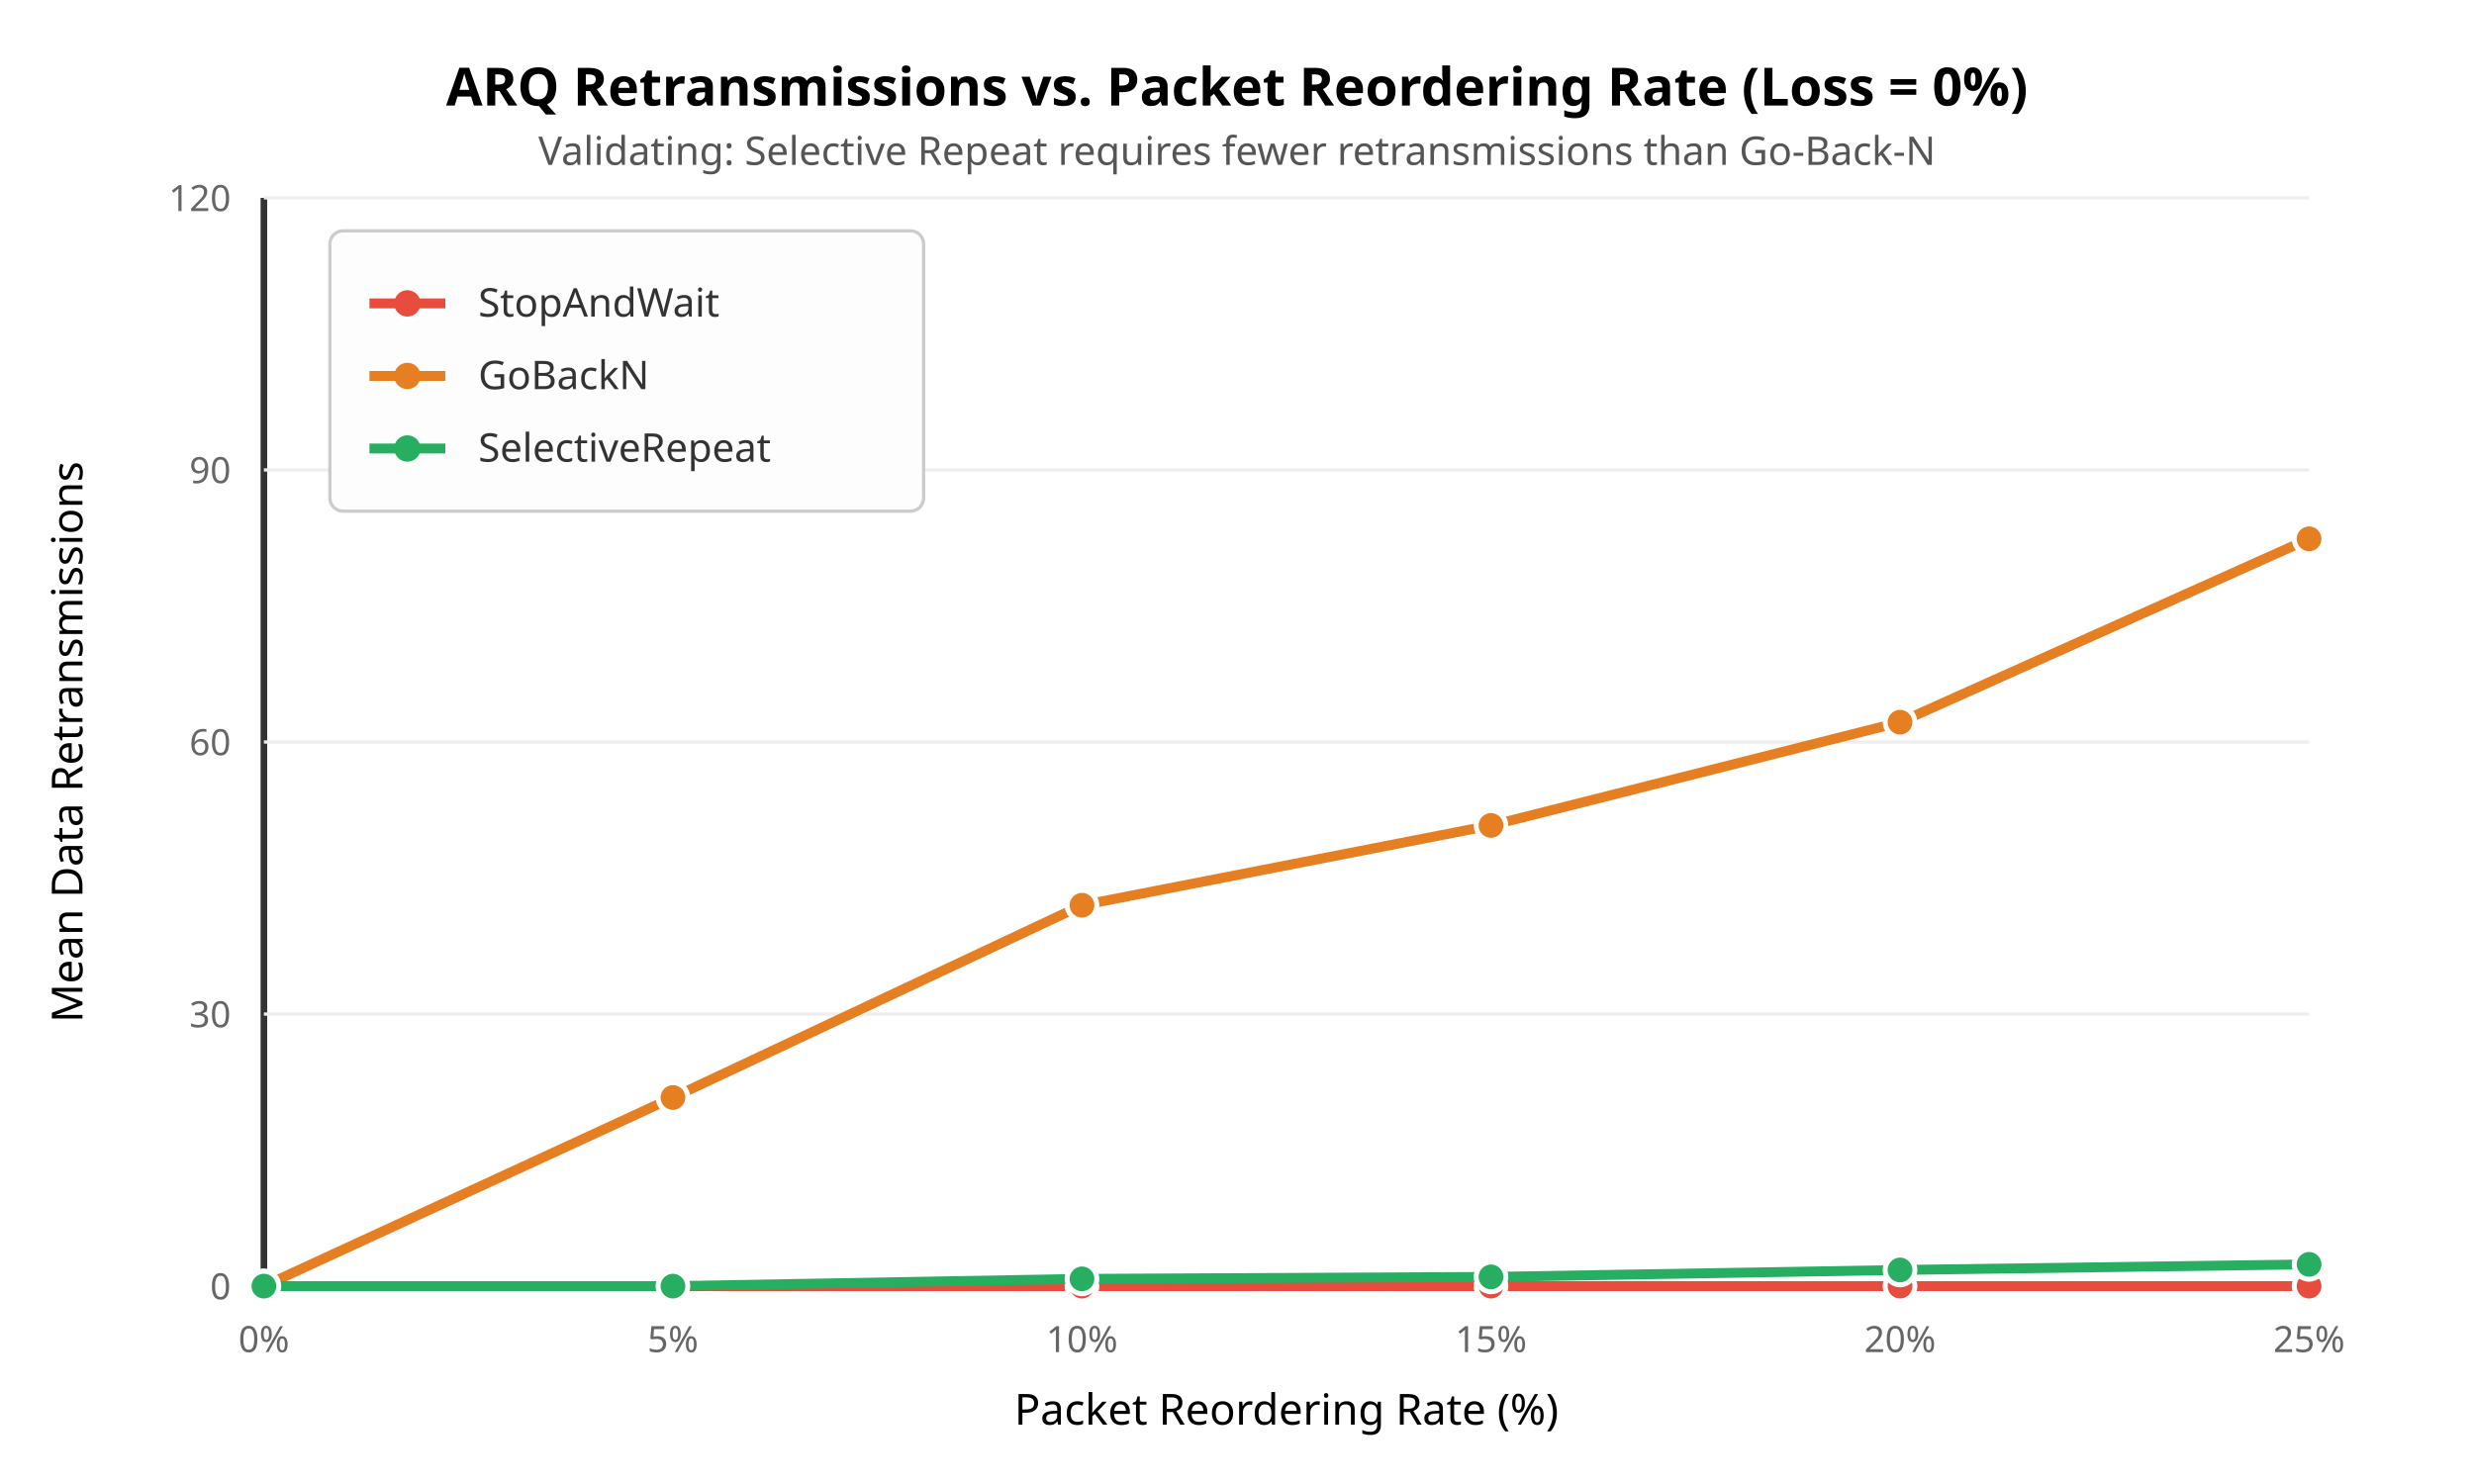
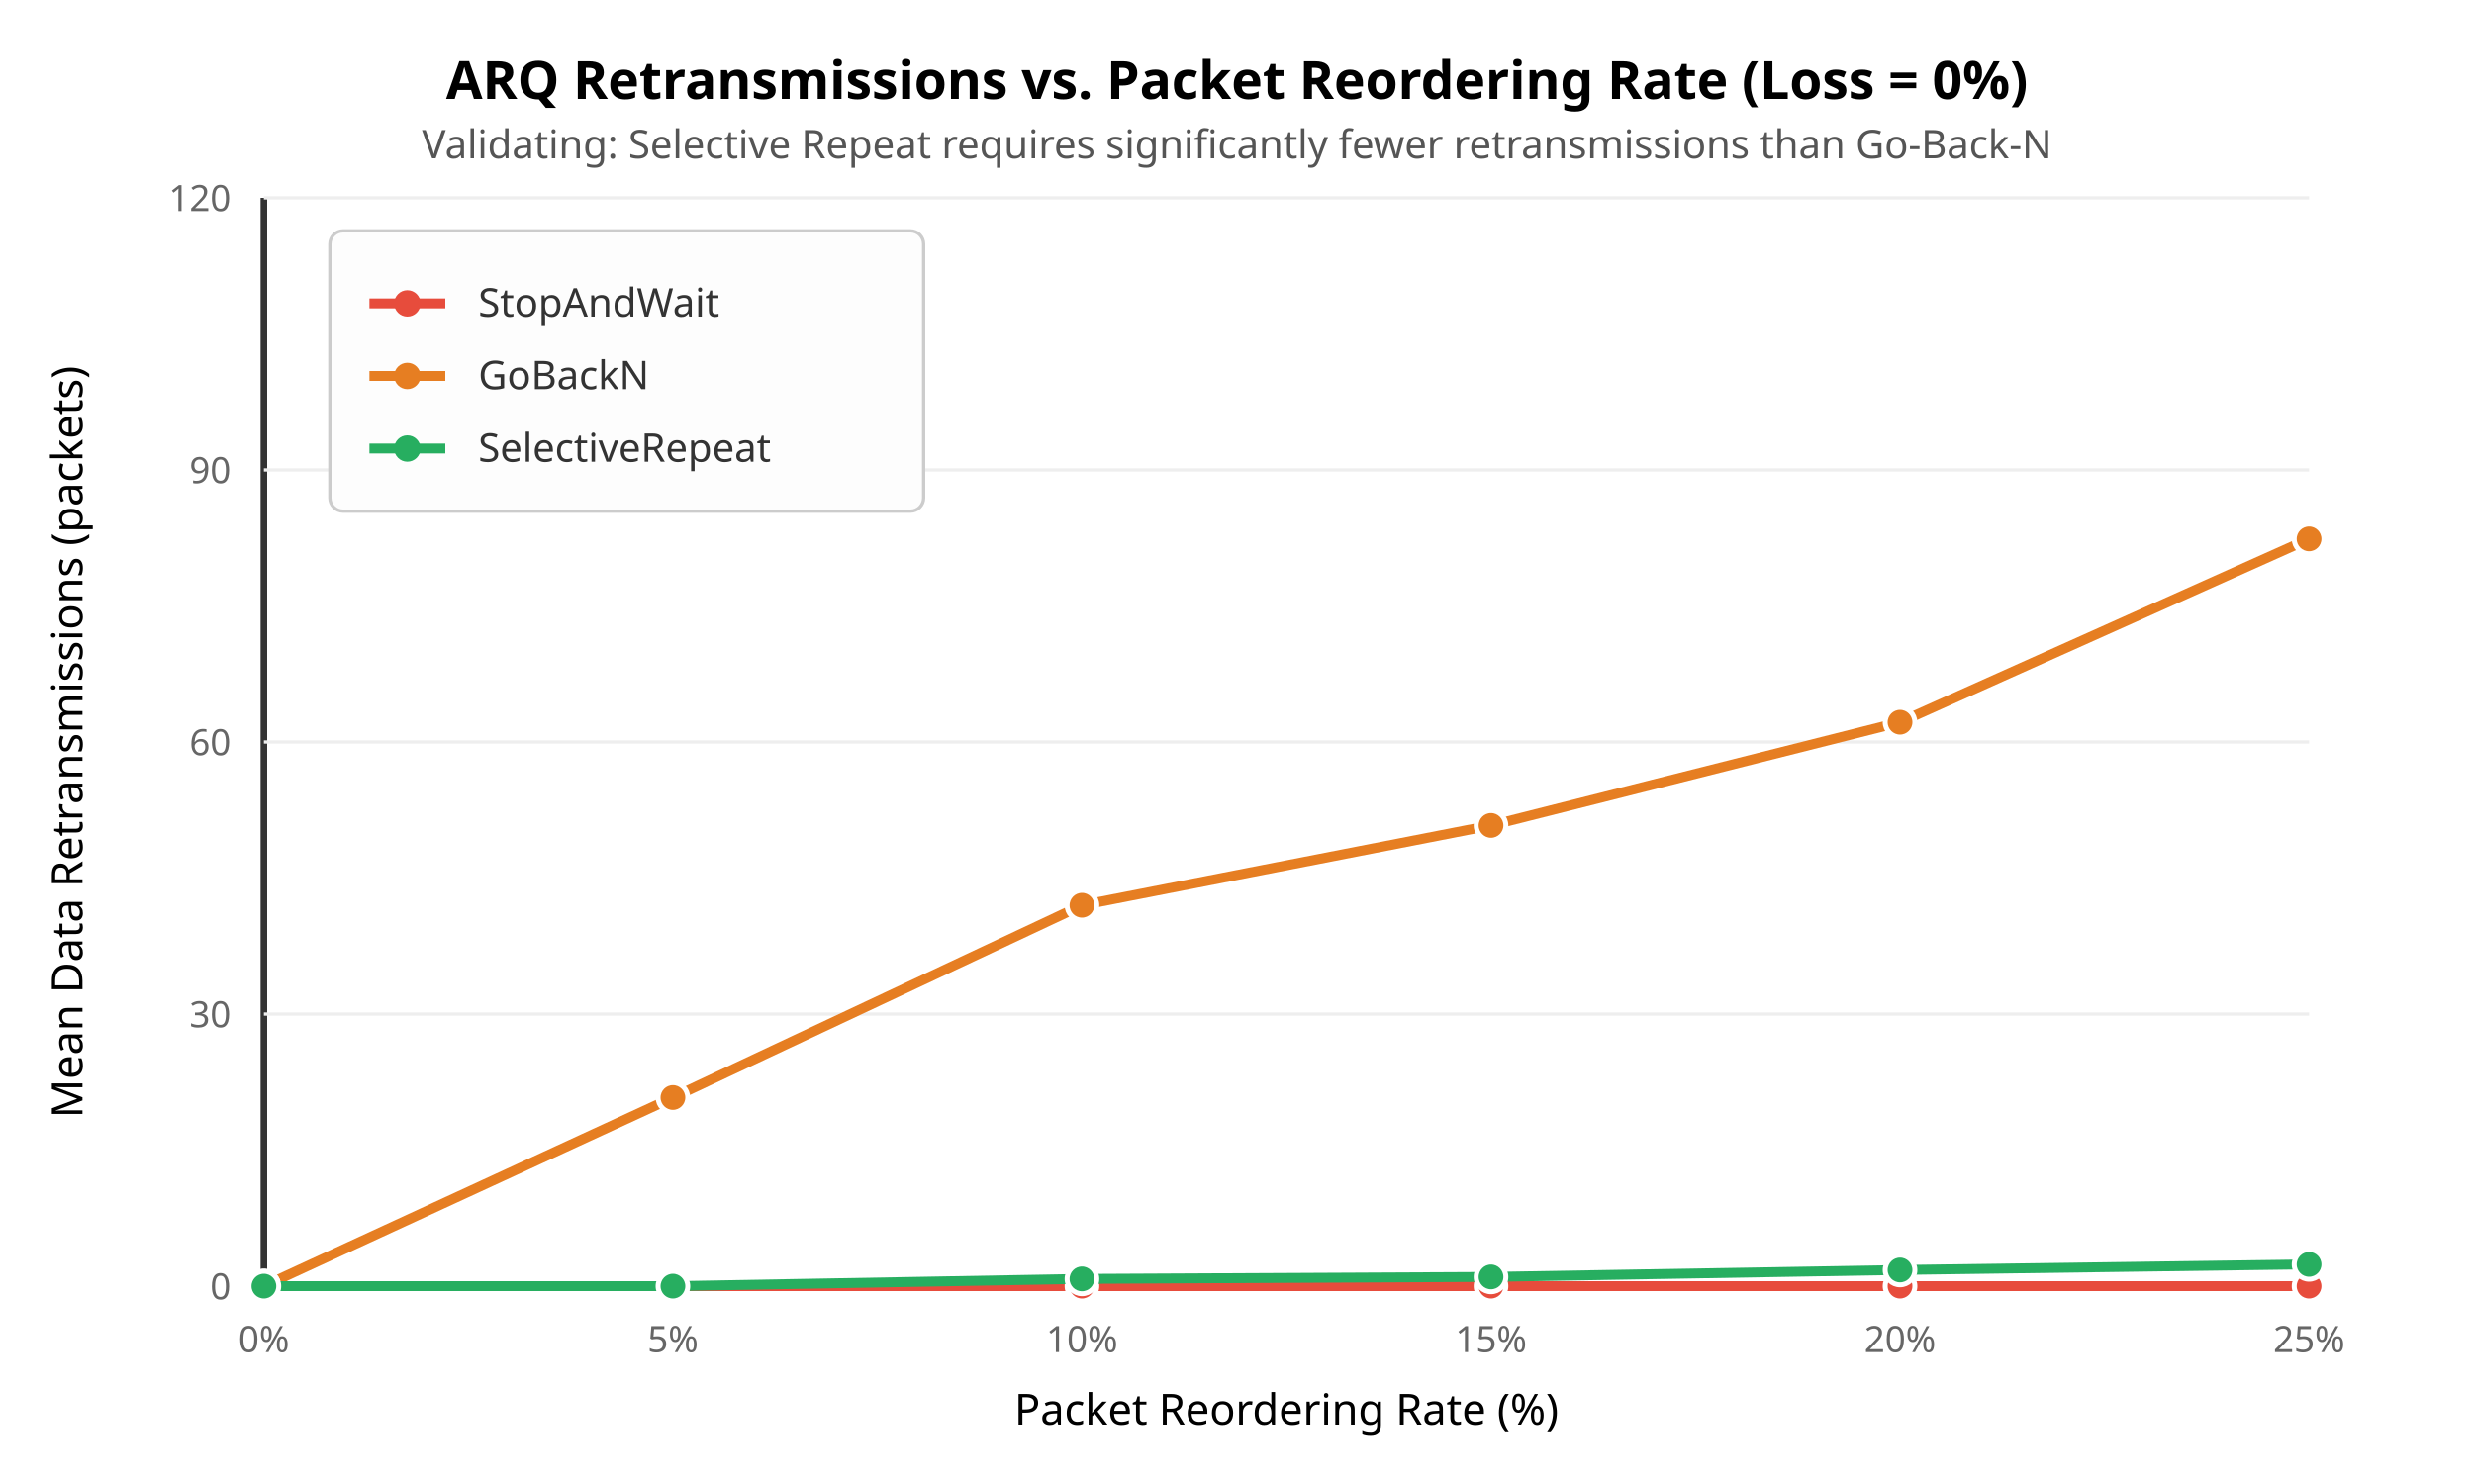
<svg xmlns="http://www.w3.org/2000/svg" width="750" height="450" viewBox="0 0 750 450">
  <rect width="750" height="450" fill="#ffffff" />
-   <text x="375.0" y="32" text-anchor="middle" font-family="sans-serif" font-size="16" font-weight="bold">ARQ Retransmissions vs. Packet Reordering Rate (Loss = 0%)</text>
-   <text x="375.0" y="50" text-anchor="middle" font-family="sans-serif" font-size="12" fill="#555555">Validating: Selective Repeat requires fewer retransmissions than Go-Back-N</text>
+   <text x="375.0" y="30" text-anchor="middle" font-family="sans-serif" font-size="16" font-weight="bold">ARQ Retransmissions vs. Packet Reordering Rate (Loss = 0%)</text>
+   <text x="375.0" y="48" text-anchor="middle" font-family="sans-serif" font-size="12" fill="#555555">Validating: Selective Repeat requires significantly fewer retransmissions than Go-Back-N</text>
  <line x1="80" y1="390" x2="700" y2="390" stroke="#333" stroke-width="2" />
  <line x1="80" y1="60" x2="80" y2="390" stroke="#333" stroke-width="2" />
  <text x="390.0" y="432" text-anchor="middle" font-family="sans-serif" font-size="13">Packet Reordering Rate (%)</text>
-   <text x="25" y="225.0" text-anchor="middle" font-family="sans-serif" font-size="13" transform="rotate(-90 25 225.0)">Mean Data Retransmissions</text>
+   <text x="25" y="225.0" text-anchor="middle" font-family="sans-serif" font-size="13" transform="rotate(-90 25 225.0)">Mean Data Retransmissions (packets)</text>
  <line x1="80" y1="390.0" x2="700" y2="390.0" stroke="#eeeeee" stroke-width="1" />
  <text x="70" y="394.0" text-anchor="end" font-family="sans-serif" font-size="11" fill="#666">0</text>
  <line x1="80" y1="307.5" x2="700" y2="307.5" stroke="#eeeeee" stroke-width="1" />
  <text x="70" y="311.5" text-anchor="end" font-family="sans-serif" font-size="11" fill="#666">30</text>
  <line x1="80" y1="225.0" x2="700" y2="225.0" stroke="#eeeeee" stroke-width="1" />
  <text x="70" y="229.0" text-anchor="end" font-family="sans-serif" font-size="11" fill="#666">60</text>
  <line x1="80" y1="142.5" x2="700" y2="142.5" stroke="#eeeeee" stroke-width="1" />
  <text x="70" y="146.5" text-anchor="end" font-family="sans-serif" font-size="11" fill="#666">90</text>
  <line x1="80" y1="60.0" x2="700" y2="60.0" stroke="#eeeeee" stroke-width="1" />
  <text x="70" y="64.0" text-anchor="end" font-family="sans-serif" font-size="11" fill="#666">120</text>
  <text x="80.0" y="410" text-anchor="middle" font-family="sans-serif" font-size="11" fill="#666">0%</text>
  <text x="204.0" y="410" text-anchor="middle" font-family="sans-serif" font-size="11" fill="#666">5%</text>
  <text x="328.0" y="410" text-anchor="middle" font-family="sans-serif" font-size="11" fill="#666">10%</text>
  <text x="452.0" y="410" text-anchor="middle" font-family="sans-serif" font-size="11" fill="#666">15%</text>
  <text x="576.0" y="410" text-anchor="middle" font-family="sans-serif" font-size="11" fill="#666">20%</text>
  <text x="700.0" y="410" text-anchor="middle" font-family="sans-serif" font-size="11" fill="#666">25%</text>
  <polyline points="80.0,390.0 204.0,390.0 328.0,390.0 452.0,390.0 576.0,390.0 700.0,390.0" fill="none" stroke="#e74c3c" stroke-width="3" />
  <circle cx="80.0" cy="390.0" r="4.5" fill="#e74c3c" stroke="#ffffff" stroke-width="1.5" />
  <circle cx="204.0" cy="390.0" r="4.5" fill="#e74c3c" stroke="#ffffff" stroke-width="1.5" />
  <circle cx="328.0" cy="390.0" r="4.5" fill="#e74c3c" stroke="#ffffff" stroke-width="1.5" />
  <circle cx="452.0" cy="390.0" r="4.5" fill="#e74c3c" stroke="#ffffff" stroke-width="1.5" />
  <circle cx="576.0" cy="390.0" r="4.5" fill="#e74c3c" stroke="#ffffff" stroke-width="1.5" />
  <circle cx="700.0" cy="390.0" r="4.5" fill="#e74c3c" stroke="#ffffff" stroke-width="1.5" />
  <polyline points="80.0,390.0 204.0,332.8 328.0,274.5 452.0,250.3 576.0,219.0 700.0,163.4" fill="none" stroke="#e67e22" stroke-width="3" />
  <circle cx="80.0" cy="390.0" r="4.5" fill="#e67e22" stroke="#ffffff" stroke-width="1.5" />
  <circle cx="204.0" cy="332.8" r="4.5" fill="#e67e22" stroke="#ffffff" stroke-width="1.5" />
  <circle cx="328.0" cy="274.5" r="4.5" fill="#e67e22" stroke="#ffffff" stroke-width="1.5" />
  <circle cx="452.0" cy="250.3" r="4.5" fill="#e67e22" stroke="#ffffff" stroke-width="1.5" />
  <circle cx="576.0" cy="219.0" r="4.5" fill="#e67e22" stroke="#ffffff" stroke-width="1.5" />
  <circle cx="700.0" cy="163.4" r="4.5" fill="#e67e22" stroke="#ffffff" stroke-width="1.5" />
  <polyline points="80.0,390.0 204.0,390.0 328.0,387.8 452.0,387.2 576.0,385.1 700.0,383.4" fill="none" stroke="#27ae60" stroke-width="3" />
  <circle cx="80.0" cy="390.0" r="4.5" fill="#27ae60" stroke="#ffffff" stroke-width="1.5" />
  <circle cx="204.0" cy="390.0" r="4.5" fill="#27ae60" stroke="#ffffff" stroke-width="1.5" />
  <circle cx="328.0" cy="387.8" r="4.5" fill="#27ae60" stroke="#ffffff" stroke-width="1.5" />
  <circle cx="452.0" cy="387.2" r="4.5" fill="#27ae60" stroke="#ffffff" stroke-width="1.5" />
  <circle cx="576.0" cy="385.1" r="4.5" fill="#27ae60" stroke="#ffffff" stroke-width="1.5" />
  <circle cx="700.0" cy="383.4" r="4.5" fill="#27ae60" stroke="#ffffff" stroke-width="1.5" />
  <rect x="100" y="70" width="180" height="85" fill="#fdfdfd" stroke="#cccccc" rx="4" />
  <line x1="112" y1="92" x2="135" y2="92" stroke="#e74c3c" stroke-width="3" />
  <circle cx="123.5" cy="92" r="4" fill="#e74c3c" />
  <text x="145" y="96" font-family="sans-serif" font-size="12" fill="#333333">StopAndWait</text>
  <line x1="112" y1="114" x2="135" y2="114" stroke="#e67e22" stroke-width="3" />
  <circle cx="123.5" cy="114" r="4" fill="#e67e22" />
  <text x="145" y="118" font-family="sans-serif" font-size="12" fill="#333333">GoBackN</text>
  <line x1="112" y1="136" x2="135" y2="136" stroke="#27ae60" stroke-width="3" />
  <circle cx="123.5" cy="136" r="4" fill="#27ae60" />
  <text x="145" y="140" font-family="sans-serif" font-size="12" fill="#333333">SelectiveRepeat</text>
</svg>
